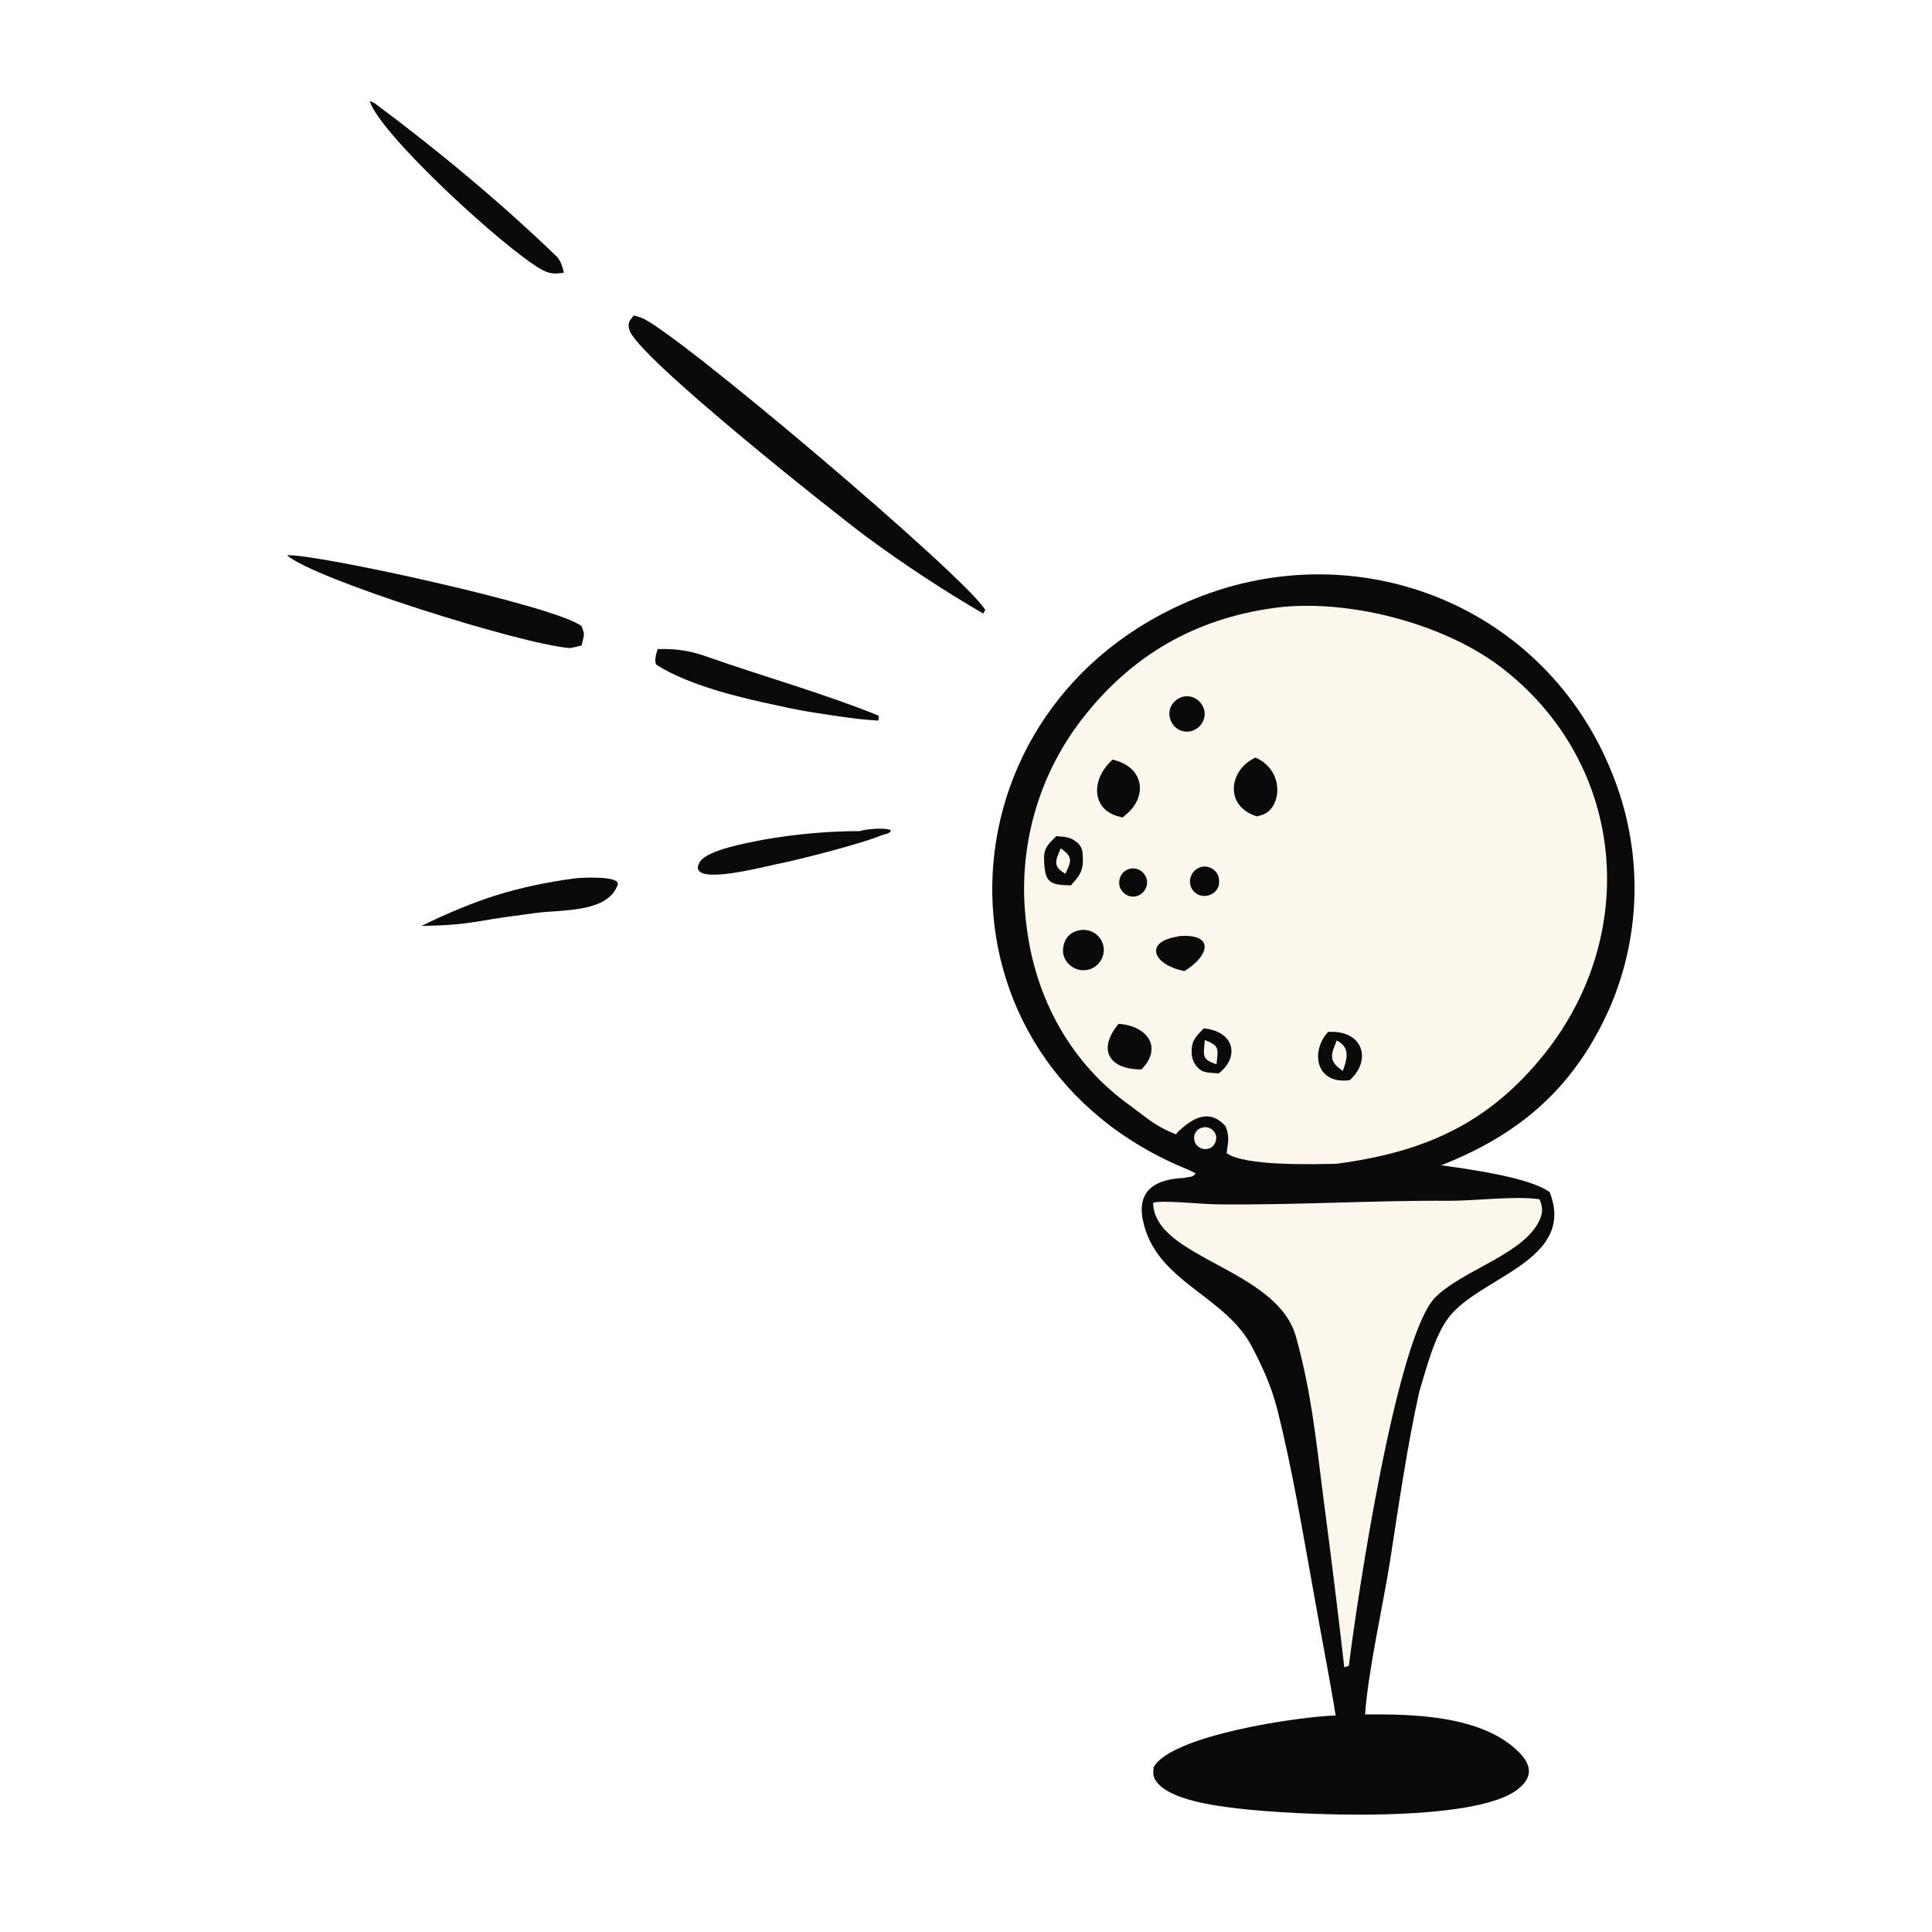
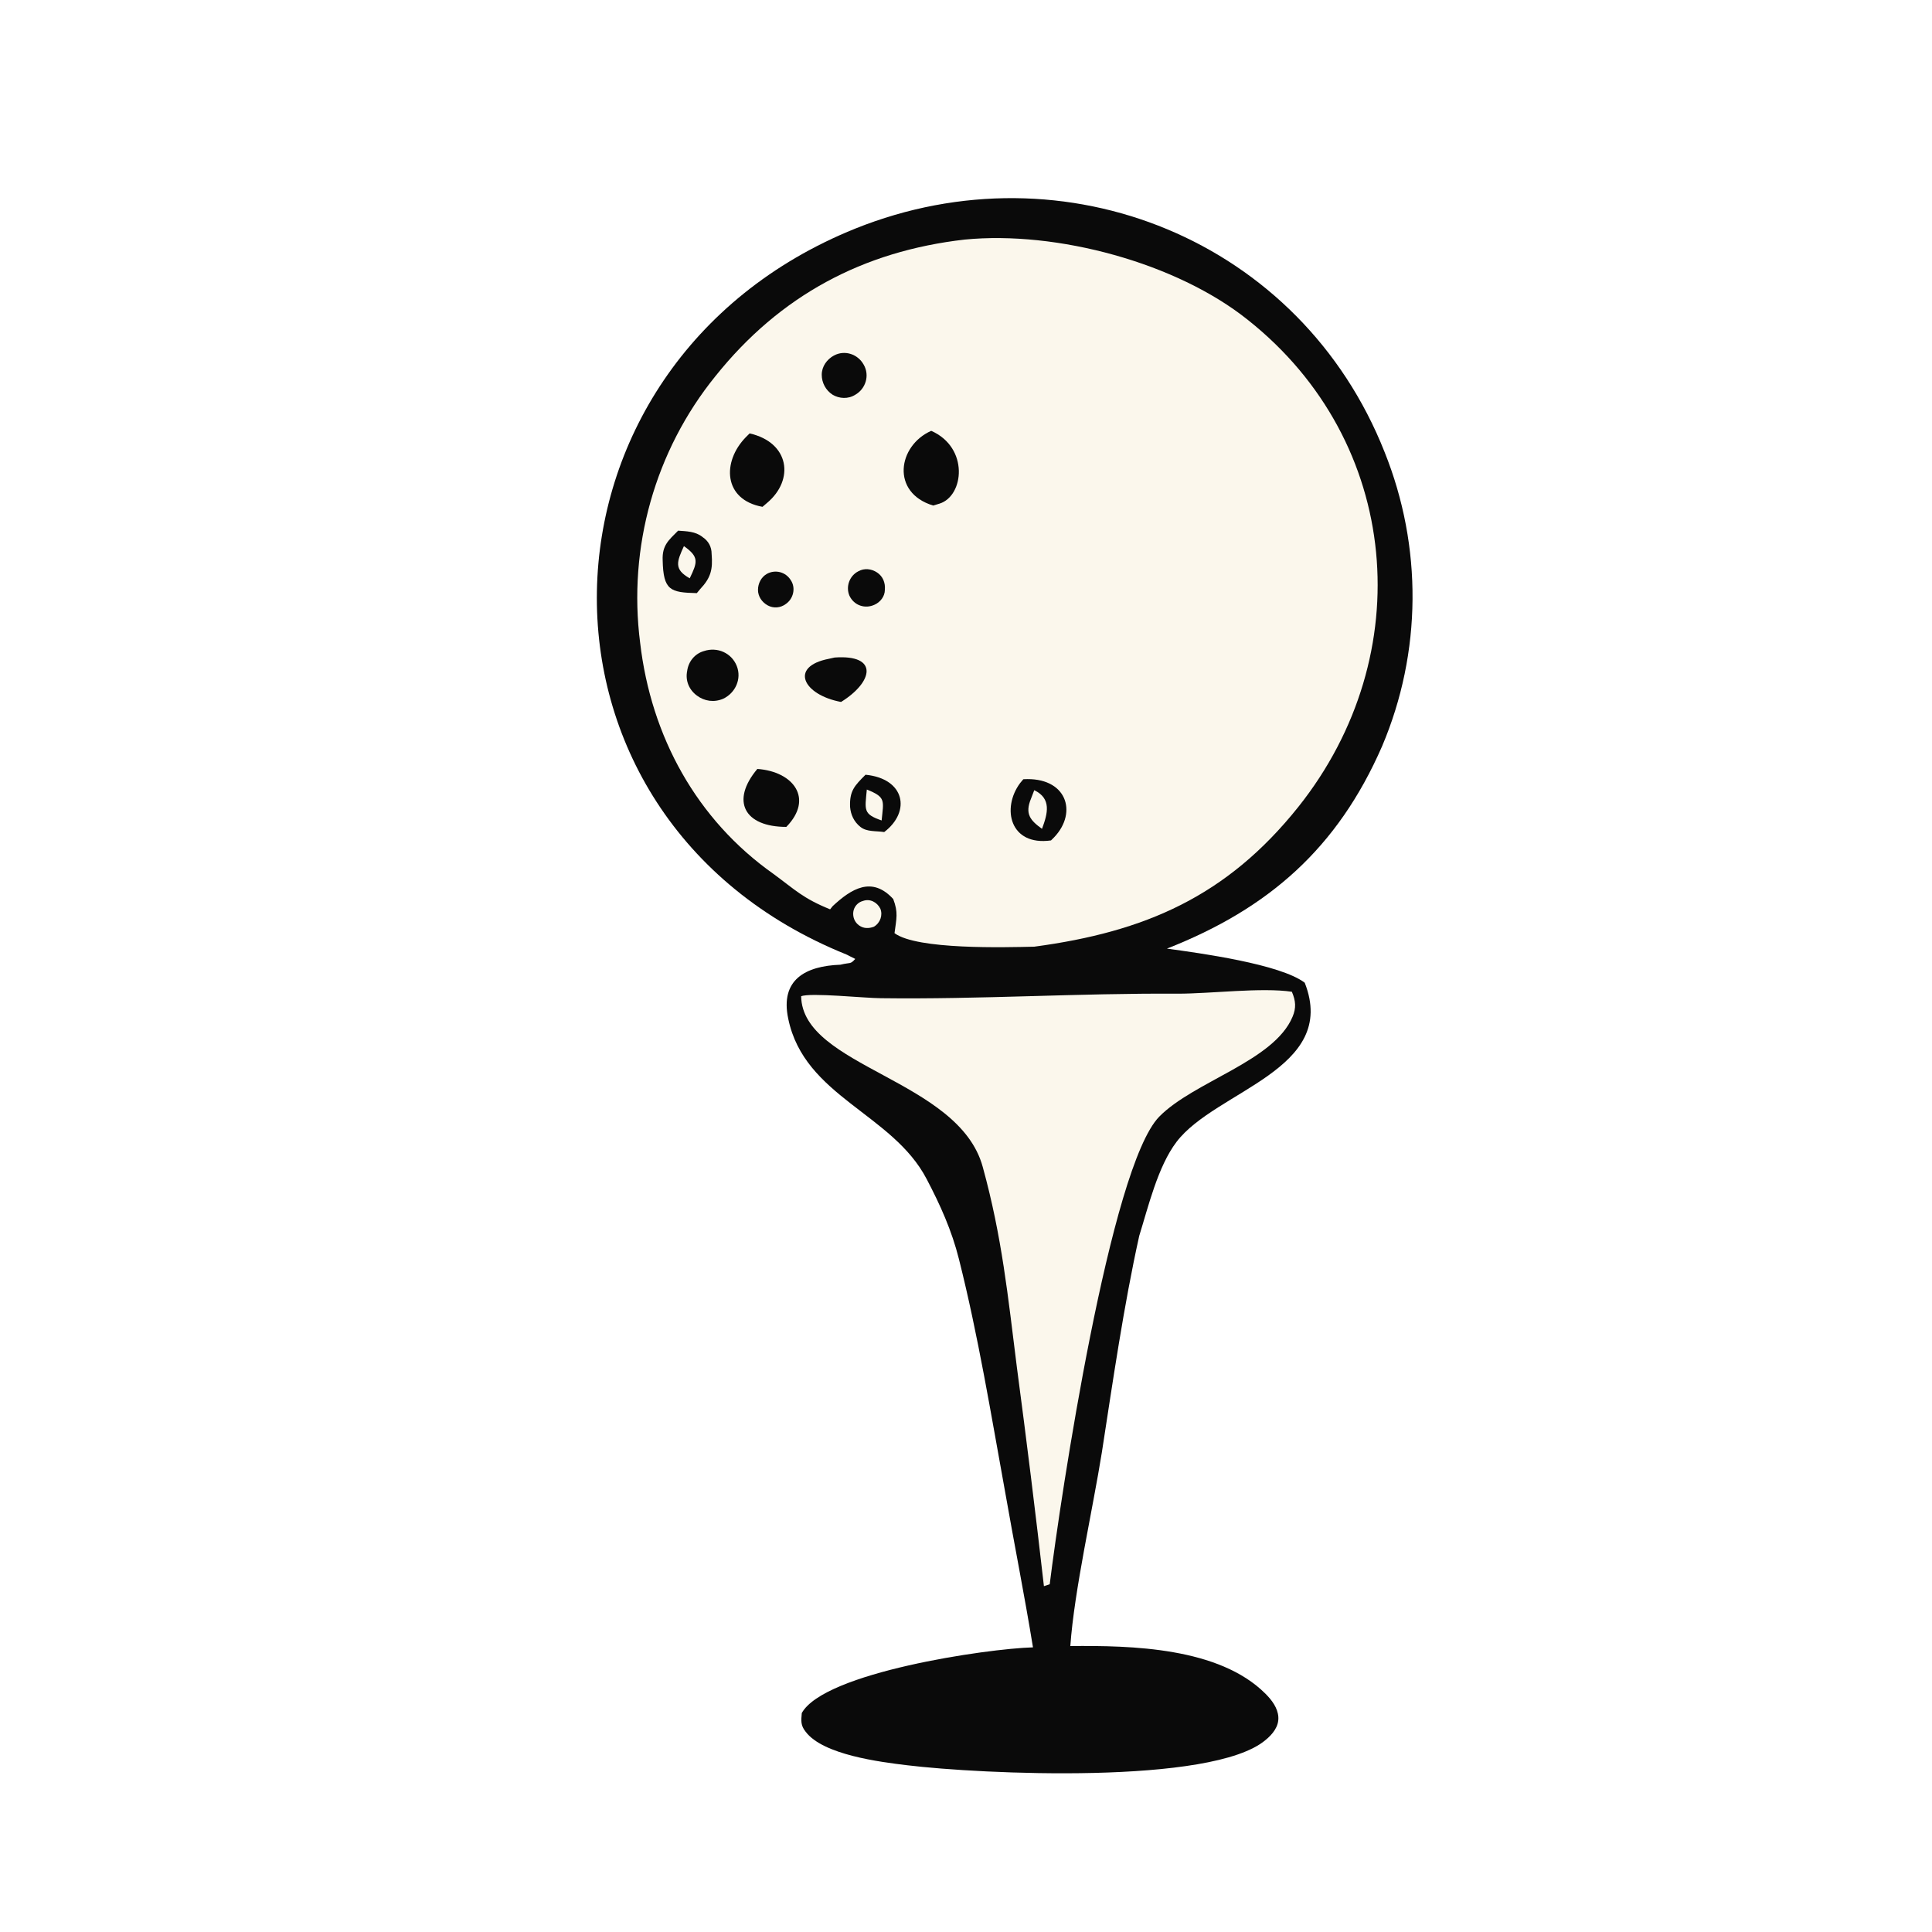
- <svg xmlns="http://www.w3.org/2000/svg" viewBox="72 502 381 381">
+ <svg xmlns="http://www.w3.org/2000/svg" viewBox="175 584.5 300 300">
  <path fill="#0a0a0a" d="M306.4 732.7C253.6 711.4 255.5 641.1 307.8 620C340.4 606.9 377 621.8 390 654.7C395.9 669.4 395.8 685.8 389.6 700.4C382.7 716.2 372 725.6 356.2 731.8C361.3 732.5 373.8 734.2 377.6 737.1C382.9 750.6 363.8 753.8 357.7 761.8C354.8 765.6 353.3 771.9 351.9 776.4C349.5 787.2 347.8 799 346.1 810C344.7 818.8 341.8 831.5 341.2 840.1C350.7 840 364.3 840.3 371.5 847.5C372.5 848.5 373.4 849.7 373.5 851.1C373.6 852.6 372.6 853.8 371.5 854.7C363.2 861.7 327.3 860 315.8 858.6C311.7 858.1 302.8 857 300.1 853.4C299.3 852.4 299.4 851.7 299.5 850.5C303 844.2 328.2 840.5 335.4 840.3C334.1 832.3 332.5 824.3 331.1 816.3C328.9 804.2 326.9 791.9 323.9 780C322.8 775.6 321 771.6 318.9 767.6C313.6 757.4 299.9 754.8 297.4 742.7C296.1 736.6 300.1 734.5 305.5 734.3C307.1 733.9 307 734.3 307.8 733.4L306.4 732.7Z" />
  <path fill="#fbf7ec" d="M324.8 621.7C339.1 620.3 357.7 625.3 368.8 634.2C392.6 653.1 395.4 686.2 376.6 709.8C365.5 723.7 352.8 729.2 335.6 731.5C331.1 731.6 317.4 732 313.9 729.4C314.2 727.1 314.5 726.2 313.7 724.1C310.4 720.5 307.2 722.5 304.3 725.2L303.9 725.7C299.7 724 298.5 722.7 295.1 720.2C283.2 711.8 276.1 698.9 274.4 684.3C272.5 669.5 276.7 654.5 286.1 642.9C296.1 630.4 309 623.5 324.8 621.7Z" />
  <path fill="#0a0a0a" d="M319.6 651.4C325.5 654 324.7 661.5 320.9 662.7L319.9 663C313.3 661 314.4 653.7 319.6 651.4Z" />
  <path fill="#0a0a0a" d="M291.4 651.8C297.6 653.2 298.4 659 294.1 662.6L293.4 663.2C287.3 662.1 287.1 656.2 290.8 652.4L291.4 651.8Z" />
  <path fill="#0a0a0a" d="M333.9 705.5C340.6 705.1 342.4 710.6 338.7 714.5L338.2 715C331.8 715.9 330.5 710 333.4 706.1L333.9 705.5Z" />
  <path fill="#fbf7ec" d="M335.6 707.2C338.3 708.5 337.7 710.8 336.8 713.2C335 711.9 334.1 710.9 335.1 708.5L335.6 707.2Z" />
  <path fill="#0a0a0a" d="M280.3 666.9C281.6 667 283 667 284.1 667.9C285 668.5 285.5 669.4 285.5 670.5C285.7 672.9 285.4 674.2 283.7 676L283.2 676.6C279.1 676.5 278 676.2 277.9 671.5C277.8 669.2 278.8 668.4 280.3 666.9Z" />
  <path fill="#fbf7ec" d="M281.2 669.3C283.6 671 283.3 671.8 282.1 674.3C279.6 672.9 280.1 671.7 281.2 669.3Z" />
  <path fill="#0a0a0a" d="M292.6 703.9C298.2 704.3 301.4 708.5 297.1 712.9C290.6 712.9 288.4 708.9 292.6 703.9Z" />
  <path fill="#0a0a0a" d="M309.4 704.8C315.5 705.4 316.5 710.5 312.3 713.7C311 713.5 309.6 713.7 308.6 712.9C307.6 712.1 307.1 711 307 709.8C306.9 707.3 307.7 706.5 309.4 704.8Z" />
  <path fill="#fbf7ec" d="M309.6 707.1C312.6 708.3 312.2 708.8 311.9 711.9C309 710.9 309.3 710.3 309.6 707.1Z" />
  <path fill="#0a0a0a" d="M284.3 685.6C286.4 684.9 288.6 685.9 289.4 687.9C290.2 689.9 289.2 692.1 287.3 693C285.9 693.6 284.4 693.4 283.2 692.5C282 691.6 281.4 690.2 281.7 688.7C281.9 687.2 282.9 686 284.3 685.6Z" />
  <path fill="#0a0a0a" d="M304.6 686.6C311.5 686.1 310.6 690.4 305.6 693.5C299.7 692.4 297.5 688 303.7 686.8L304.6 686.6Z" />
  <path fill="#0a0a0a" d="M304.5 639.7C306.2 638.8 308.2 639.5 309.1 641.1C310.1 642.8 309.4 644.9 307.8 645.8C306.7 646.5 305.3 646.4 304.3 645.8C303.2 645.1 302.6 643.9 302.6 642.7C302.6 641.4 303.4 640.3 304.5 639.7Z" />
  <path fill="#0a0a0a" d="M308.3 673.2C309.2 672.7 310.3 672.8 311.2 673.4C312.1 674 312.5 675 312.4 676.1C312.4 677.1 311.7 678 310.8 678.4C309.3 679.1 307.6 678.5 306.9 677C306.3 675.6 306.9 673.9 308.3 673.2Z" />
  <path fill="#0a0a0a" d="M294.1 673.6C295.4 672.9 297 673.3 297.8 674.6C298.6 675.8 298.2 677.5 297 678.3C296.2 678.9 295.1 679 294.2 678.5C293.3 678 292.7 677.1 292.7 676.1C292.7 675.1 293.2 674.1 294.1 673.6Z" />
  <path fill="#fbf7ec" d="M337.1 830.8C335.8 819.4 334.4 808.1 332.9 796.8C331.5 785.7 330.6 776.6 327.6 765.7C323.9 752.1 299.6 750.2 299.4 739.2C300.8 738.6 309.4 739.5 311.8 739.5C327.2 739.7 342.5 738.7 357.9 738.8C363 738.8 370.9 737.8 375.6 738.5C376.2 739.9 376.3 741 375.7 742.4C372.8 749.3 360.4 752.4 355 757.9C347.4 765.7 339.7 816.8 338 830.5L337.1 830.8Z" />
  <path fill="#fbf7ec" d="M309 724.4C310.1 724 311.2 724.6 311.7 725.6C312.1 726.6 311.7 727.8 310.7 728.4C309.9 728.7 309.1 728.7 308.4 728.2C307.7 727.7 307.4 726.9 307.5 726.1C307.6 725.3 308.2 724.6 309 724.4Z" />
-   <path fill="#0a0a0a" d="M197 564.2C197.1 564.3 197.2 564.3 197.3 564.3C197.6 564.4 198 564.5 198.3 564.6C204 566.2 262.9 616.1 266.3 622.3L265.9 623C258 618.4 250.1 613.2 242.8 607.8C237 603.5 197.3 572.1 196.1 567C195.7 565.6 196.2 565.2 197 564.2Z" />
-   <path fill="#0a0a0a" d="M128.6 611.5C133.9 611.1 182.1 621.6 186.7 625.5C187.4 627.4 187.2 626.9 186.7 629.3C186.2 629.4 184.7 629.8 184.3 629.8C174.6 629 133.9 616.2 128.6 611.5Z" />
-   <path fill="#0a0a0a" d="M144.9 521.9C145 521.9 145.7 522.3 145.8 522.3C158.2 531.5 170.7 541.9 181.8 552.6C182.6 553.4 183 554.9 183.2 555.8C181.3 556 180.5 556.1 178.7 555.1C171.6 551.1 146.9 528.5 144.9 521.9Z" />
-   <path fill="#0a0a0a" d="M201.7 630C205.4 629.9 208.1 630.3 211.7 631.6C222.8 635.5 234.3 638.7 245.2 643.1C245.4 643.2 245.2 644.2 245.2 644.1C241.2 643.9 237 643.2 233 642.6C230.4 642.2 227.8 641.7 225.2 641.1C218 639.6 208 637.2 201.6 633.2C200.8 632.7 201.5 630.6 201.7 630Z" />
-   <path fill="#0a0a0a" d="M185.5 675.2C186.2 675.1 194.5 674.6 193.8 676.5C191.9 682 182.7 681.4 178 682C174.2 682.5 170.3 683 166.4 683.7C161.9 684.4 159.6 684.5 155.1 684.6C165.8 679.4 173.7 676.8 185.5 675.2Z" />
-   <path fill="#0a0a0a" d="M241.6 665.9C242.5 665.5 247.1 665.1 247.7 665.8C247.5 666.4 246.5 666.5 245.9 666.7C242.2 668.3 229.4 671.6 225.2 672.4L223 672.9C221.8 673.1 207.1 676.9 210 672C211.4 669.6 219.5 668.2 222.5 667.6C228.8 666.5 235.2 665.9 241.6 665.9Z" />
</svg>
